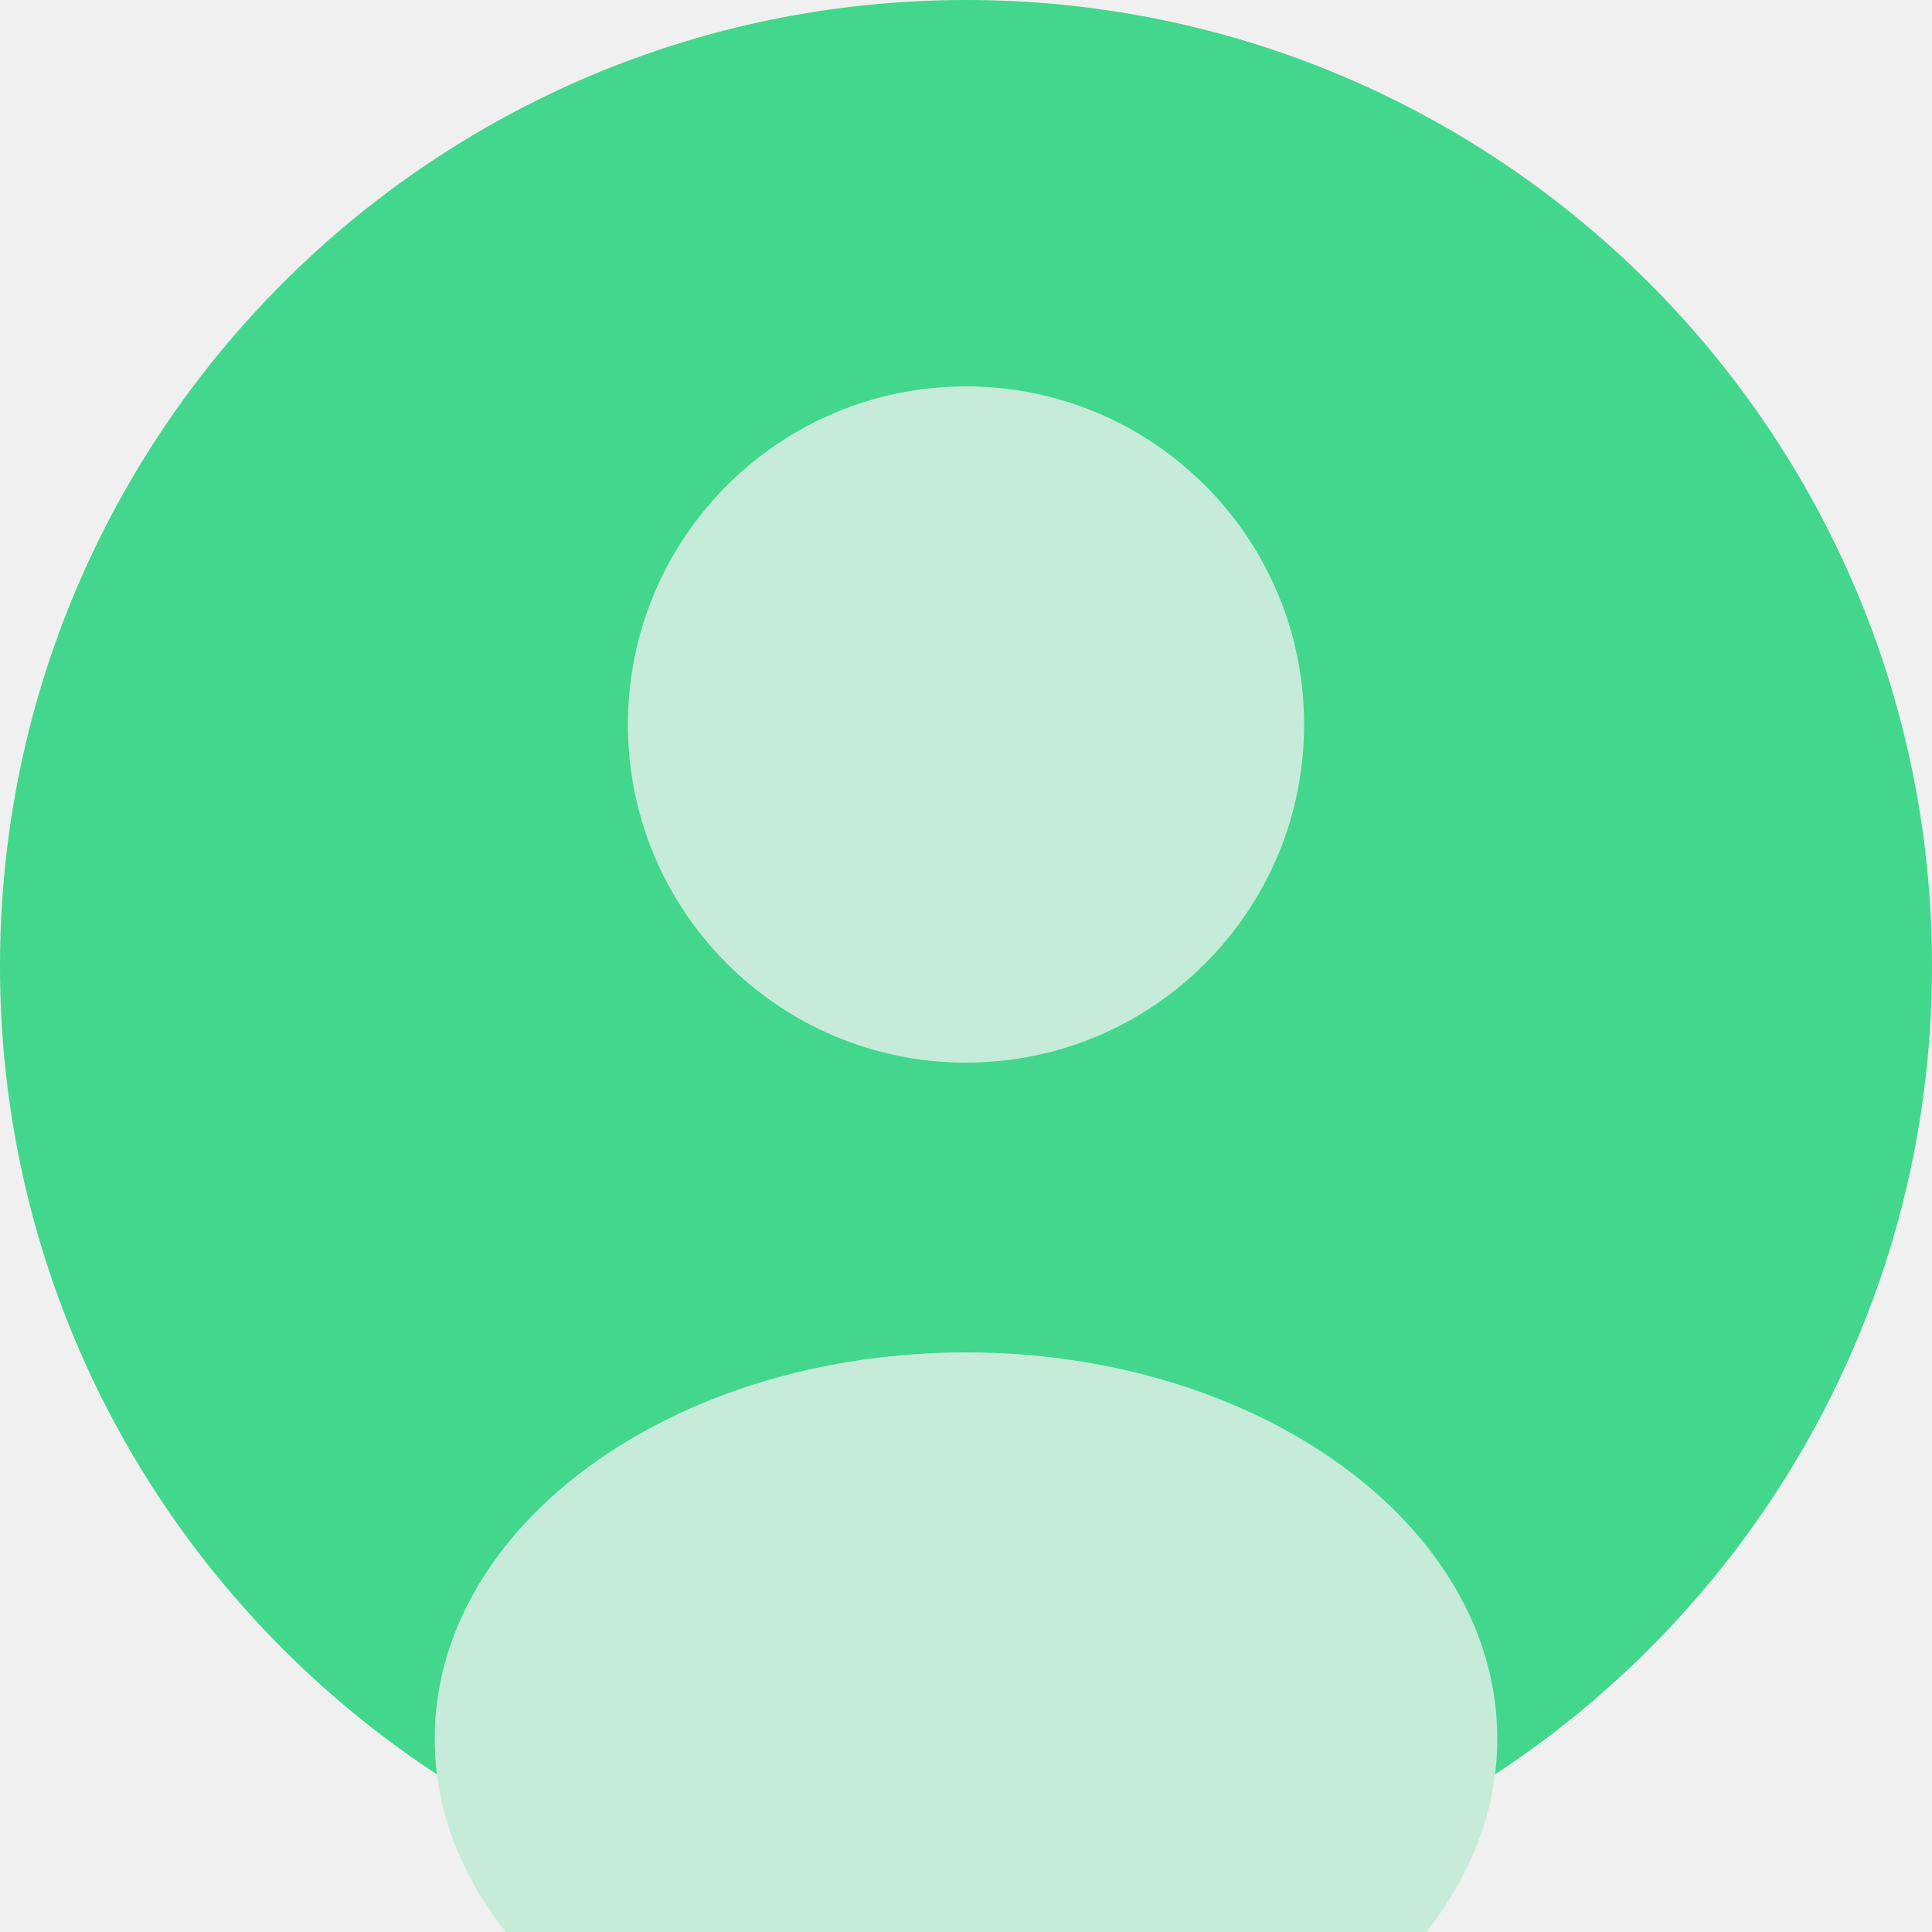
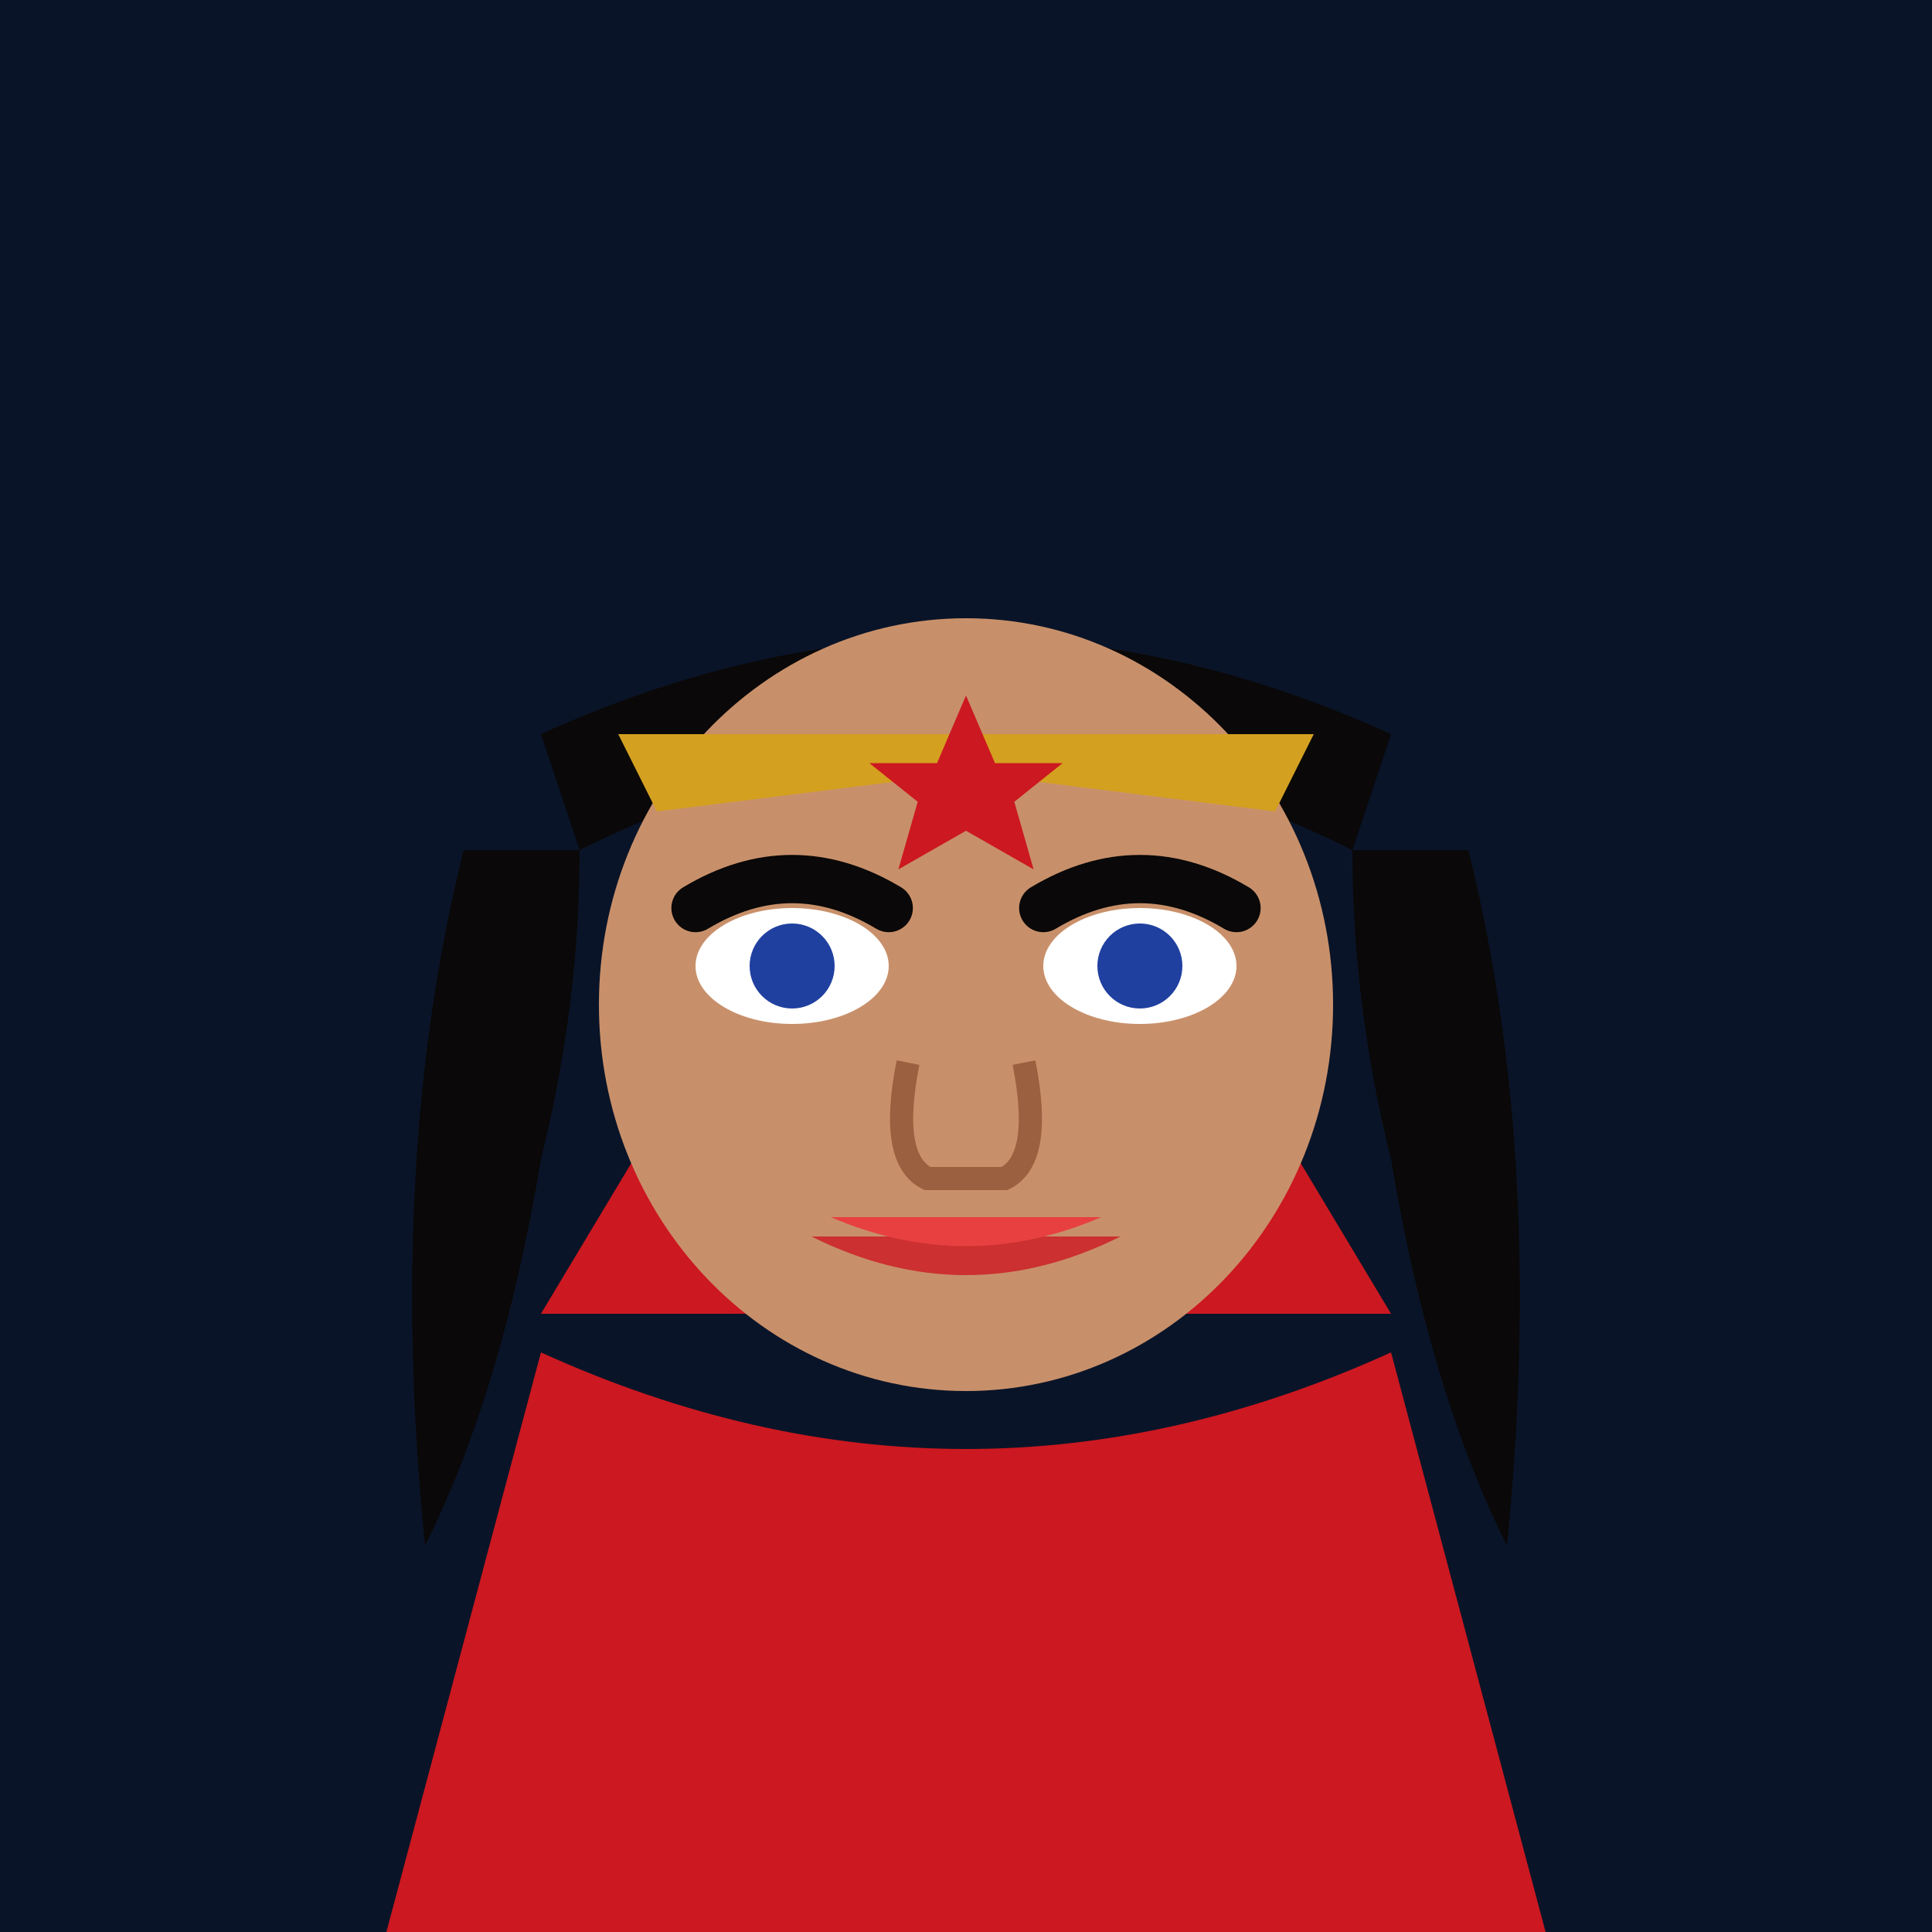
- <svg xmlns="http://www.w3.org/2000/svg" viewBox="0 0 80 80" width="80" height="80">
-   <circle cx="40" cy="40" r="40" fill="hsl(150, 65%, 55%)" />
-   <circle cx="40" cy="30" r="14" fill="hsl(150, 50%, 85%)" />
-   <ellipse cx="40" cy="72" rx="22" ry="16" fill="hsl(150, 50%, 85%)" />
+ <svg xmlns="http://www.w3.org/2000/svg" viewBox="0 0 100 100">
+   <rect width="100" height="100" fill="#0A1428" />
+   <path d="M20 100 L28 70 Q50 80 72 70 L80 100Z" fill="#CC1820" />
+   <path d="M28 68 L34 58 L40 64 L50 60 L60 64 L66 58 L72 68Z" fill="#CC1820" />
+   <path d="M38 62 L42 56 L46 62 L50 56 L54 62 L58 56 L62 62" stroke="#D4A020" stroke-width="2.5" fill="none" stroke-linecap="round" stroke-linejoin="round" />
+   <path d="M24 44 Q20 60 22 80 Q26 72 28 60 Q30 52 30 44" fill="#0A0808" />
+   <path d="M76 44 Q80 60 78 80 Q74 72 72 60 Q70 52 70 44" fill="#0A0808" />
+   <path d="M28 38 Q50 28 72 38 L70 44 Q50 34 30 44Z" fill="#0A0808" />
+   <ellipse cx="50" cy="52" rx="19" ry="20" fill="#C8906A" />
+   <path d="M32 38 L68 38 L66 42 L50 40 L34 42Z" fill="#D4A020" />
+   <polygon points="50,36 51.5,39.5 55,39.5 52.5,41.5 53.5,45 50,43 46.5,45 47.5,41.5 45,39.5 48.5,39.5" fill="#CC1820" />
+   <ellipse cx="41" cy="50" rx="5" ry="3" fill="white" />
+   <circle cx="41" cy="50" r="2.2" fill="#2040A0" />
+   <ellipse cx="59" cy="50" rx="5" ry="3" fill="white" />
+   <circle cx="59" cy="50" r="2.2" fill="#2040A0" />
+   <path d="M36 47 Q41 44 46 47" stroke="#0A0808" stroke-width="2.5" fill="none" stroke-linecap="round" />
+   <path d="M54 47 Q59 44 64 47" stroke="#0A0808" stroke-width="2.5" fill="none" stroke-linecap="round" />
+   <path d="M47 55 Q46 60 48 61 L52 61 Q54 60 53 55" stroke="#9A6040" stroke-width="1.2" fill="none" />
+   <path d="M42 64 Q50 68 58 64" fill="#CC3030" />
+   <path d="M43 63 Q50 66 57 63" fill="#E84040" />
</svg>
